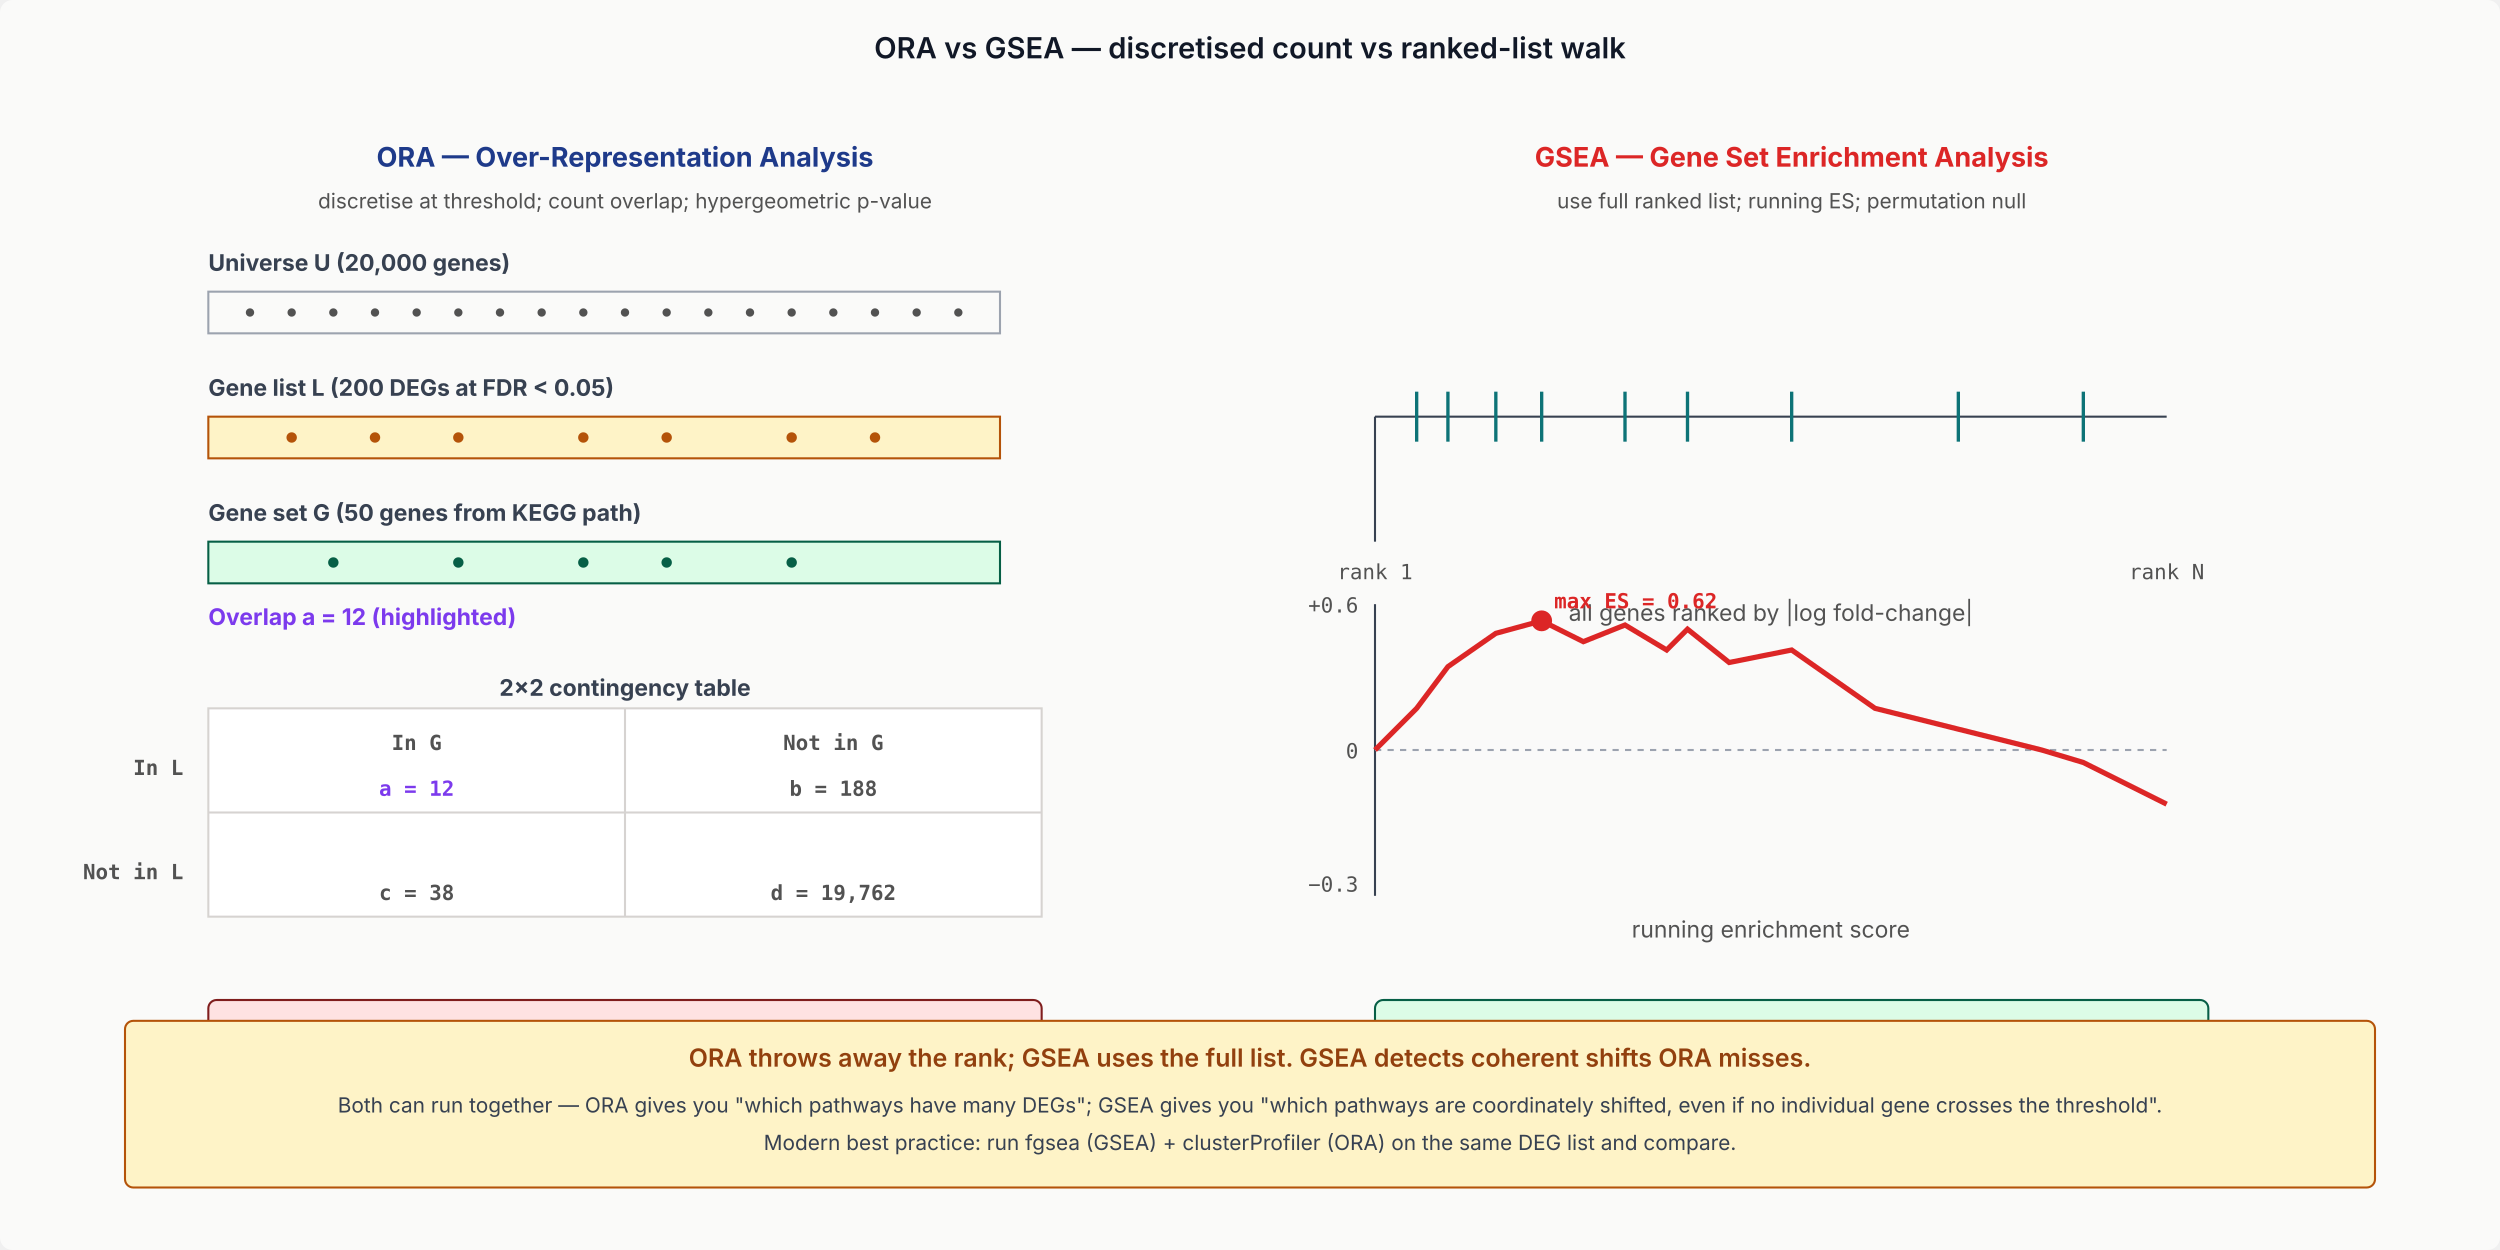
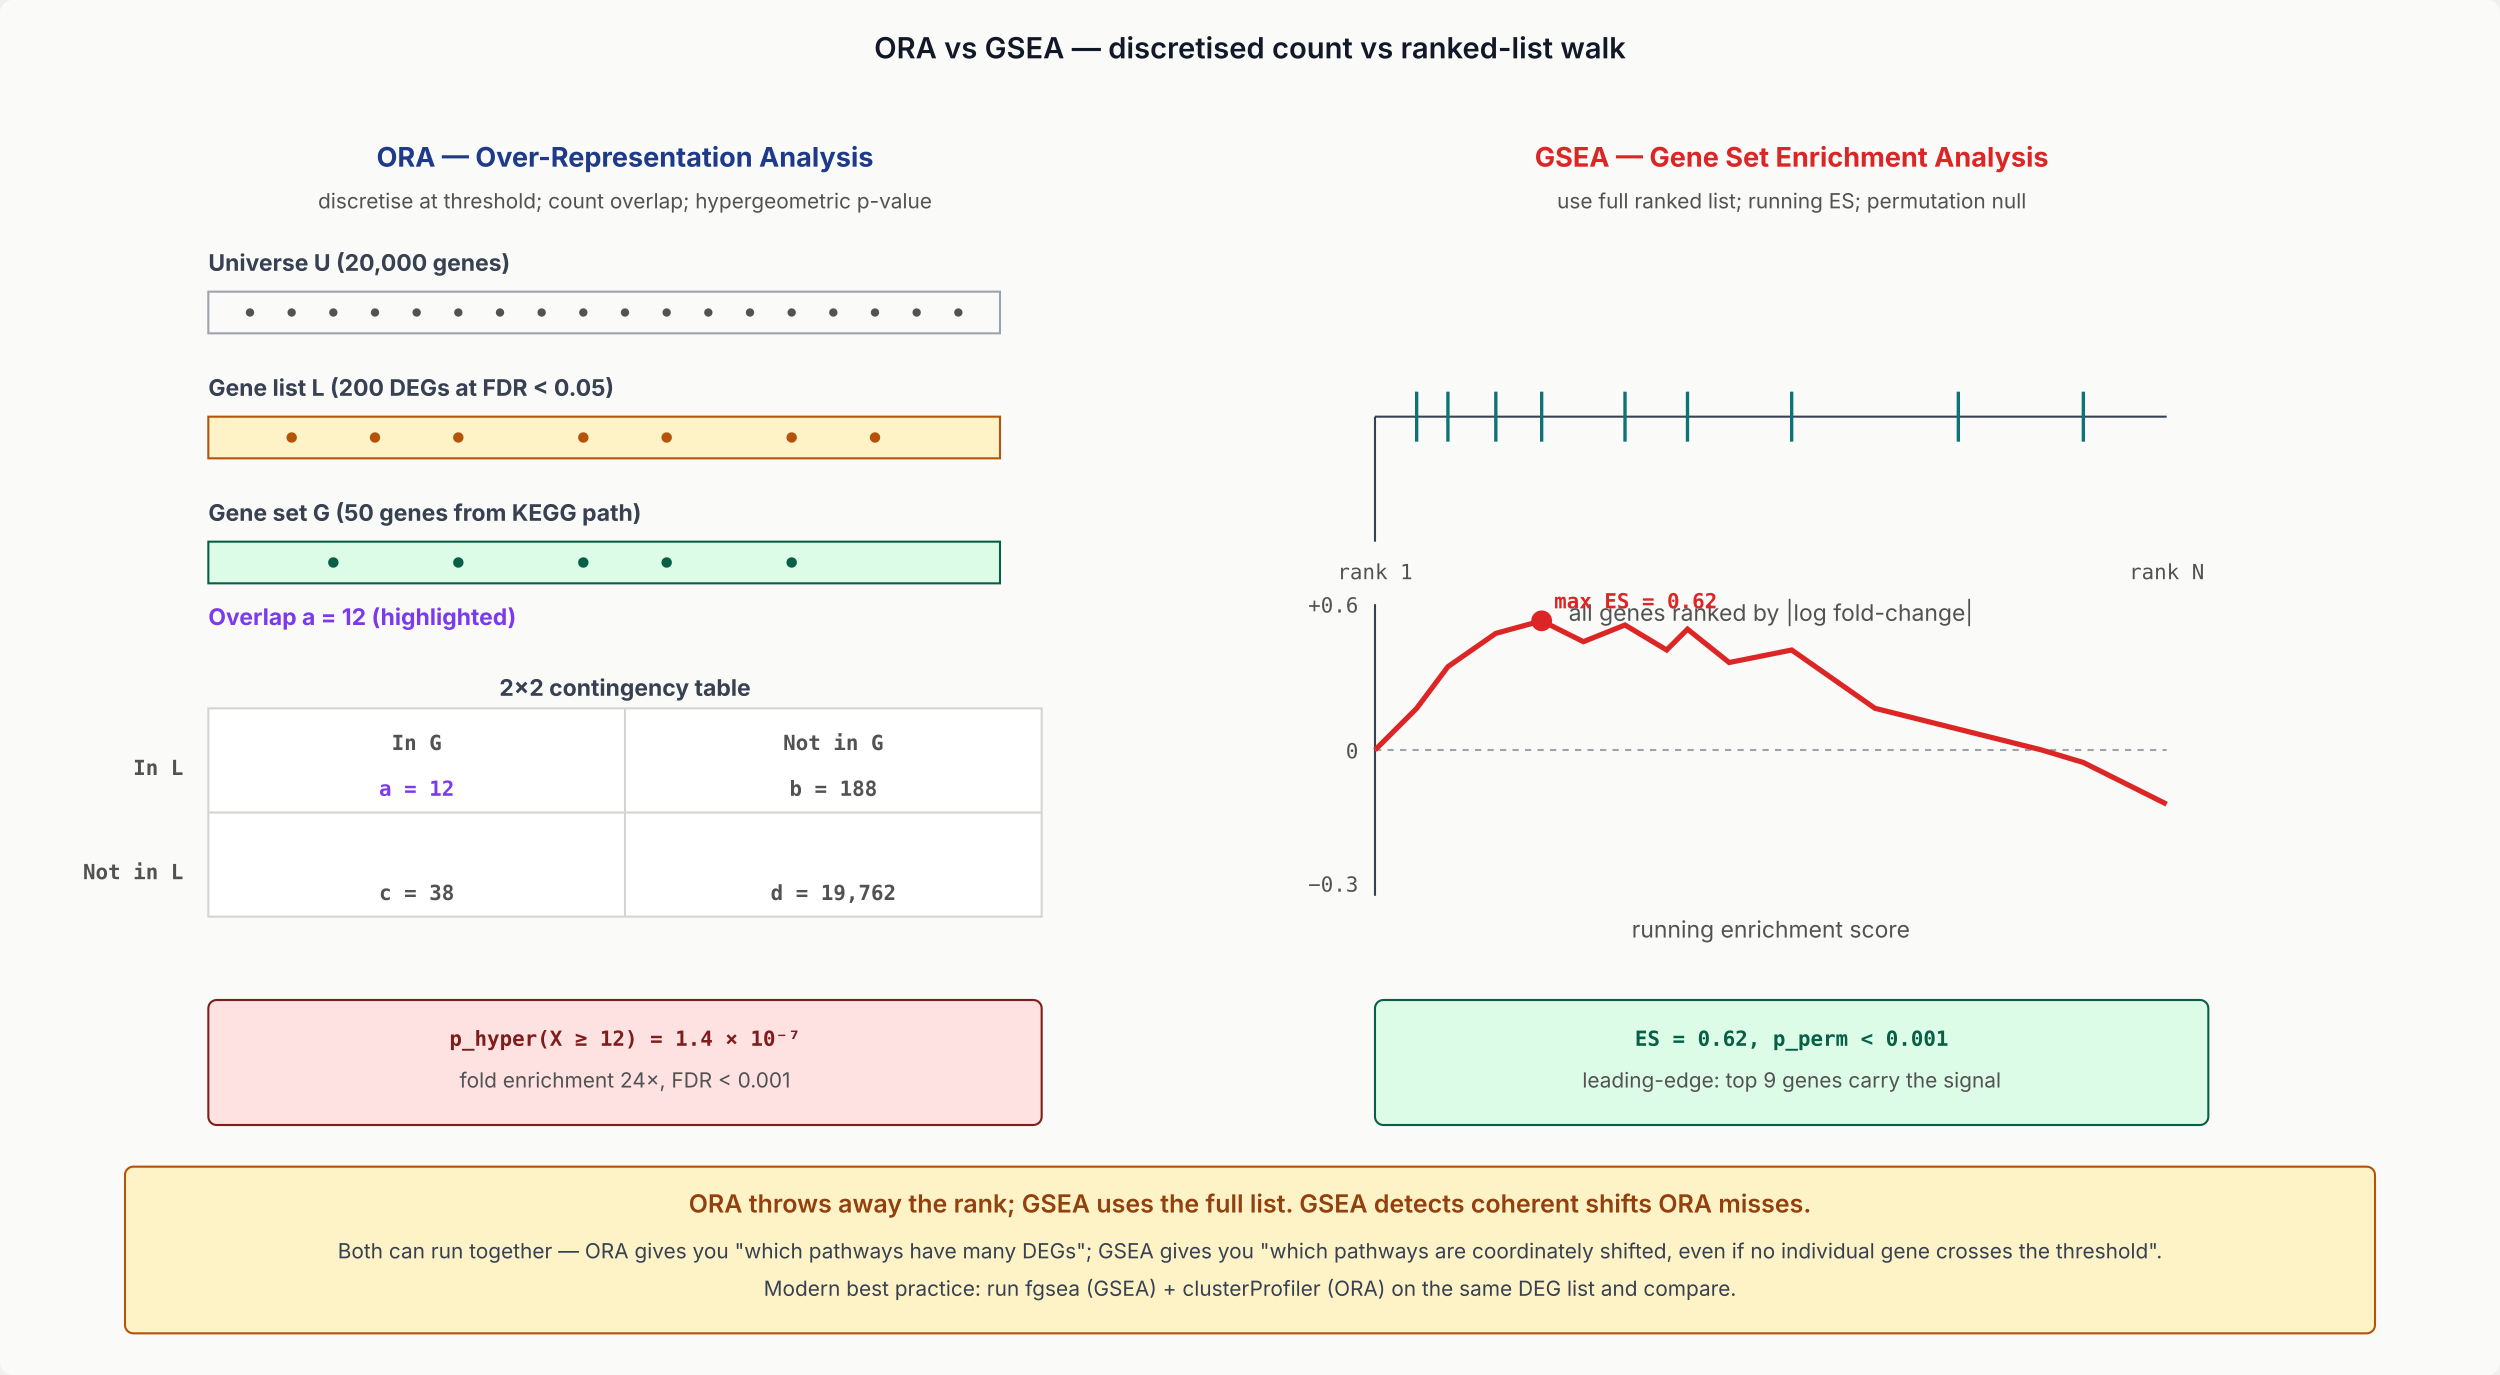
- <svg xmlns="http://www.w3.org/2000/svg" viewBox="0 0 1200 600" width="1200" height="600" font-family="Inter, sans-serif">
+ <svg xmlns="http://www.w3.org/2000/svg" viewBox="0 0 1200 660" width="1200" height="660" font-family="Inter, sans-serif">
  <defs>
    <style>text { font-family: Inter, sans-serif; } .mono { font-family: 'JetBrains Mono', monospace; font-size: 10px; }</style>
  </defs>
-   <rect width="1200" height="600" fill="#fafaf9" rx="6" />
+   <rect width="1200" height="660" fill="#fafaf9" rx="6" />
  <text x="600" y="28" text-anchor="middle" font-size="14" font-weight="600" fill="#111827">ORA vs GSEA — discretised count vs ranked-list walk</text>
  <g transform="translate(60,80)">
    <text x="240" y="0" text-anchor="middle" font-size="13" font-weight="700" fill="#1e3a8a">ORA — Over-Representation Analysis</text>
    <text x="240" y="20" text-anchor="middle" font-size="10" fill="#525252">discretise at threshold; count overlap; hypergeometric p-value</text>
    <g transform="translate(40,50)">
      <text x="0" y="0" font-size="11" font-weight="700" fill="#374151">Universe U (20,000 genes)</text>
      <rect x="0" y="10" width="380" height="20" fill="#fafaf9" stroke="#9ca3af" />
      <g fill="#525252">
        <circle cx="20" cy="20" r="2" />
        <circle cx="40" cy="20" r="2" />
        <circle cx="60" cy="20" r="2" />
        <circle cx="80" cy="20" r="2" />
        <circle cx="100" cy="20" r="2" />
        <circle cx="120" cy="20" r="2" />
        <circle cx="140" cy="20" r="2" />
        <circle cx="160" cy="20" r="2" />
        <circle cx="180" cy="20" r="2" />
        <circle cx="200" cy="20" r="2" />
        <circle cx="220" cy="20" r="2" />
        <circle cx="240" cy="20" r="2" />
        <circle cx="260" cy="20" r="2" />
        <circle cx="280" cy="20" r="2" />
        <circle cx="300" cy="20" r="2" />
        <circle cx="320" cy="20" r="2" />
        <circle cx="340" cy="20" r="2" />
        <circle cx="360" cy="20" r="2" />
      </g>
      <text x="0" y="60" font-size="11" font-weight="700" fill="#374151">Gene list L (200 DEGs at FDR &lt; 0.05)</text>
      <rect x="0" y="70" width="380" height="20" fill="#fef3c7" stroke="#b45309" />
      <g fill="#b45309">
        <circle cx="40" cy="80" r="2.5" />
        <circle cx="80" cy="80" r="2.5" />
        <circle cx="120" cy="80" r="2.5" />
        <circle cx="180" cy="80" r="2.5" />
        <circle cx="220" cy="80" r="2.5" />
        <circle cx="280" cy="80" r="2.5" />
        <circle cx="320" cy="80" r="2.5" />
      </g>
      <text x="0" y="120" font-size="11" font-weight="700" fill="#374151">Gene set G (50 genes from KEGG path)</text>
      <rect x="0" y="130" width="380" height="20" fill="#dcfce7" stroke="#065f46" />
      <g fill="#065f46">
        <circle cx="60" cy="140" r="2.5" />
        <circle cx="120" cy="140" r="2.5" />
        <circle cx="180" cy="140" r="2.5" />
        <circle cx="220" cy="140" r="2.5" />
        <circle cx="280" cy="140" r="2.5" />
      </g>
      <text x="0" y="170" font-size="11" font-weight="700" fill="#7c3aed">Overlap a = 12 (highlighted)</text>
    </g>
    <g transform="translate(40,260)">
      <text x="200" y="-6" text-anchor="middle" font-size="11" font-weight="700" fill="#374151">2×2 contingency table</text>
      <rect x="0" y="0" width="400" height="100" fill="#fff" stroke="#d6d3d1" />
      <line x1="200" y1="0" x2="200" y2="100" stroke="#d6d3d1" />
      <line x1="0" y1="50" x2="400" y2="50" stroke="#d6d3d1" />
      <text x="100" y="20" text-anchor="middle" font-size="10" font-weight="700" fill="#525252" class="mono">In G</text>
      <text x="300" y="20" text-anchor="middle" font-size="10" font-weight="700" fill="#525252" class="mono">Not in G</text>
      <text x="-12" y="32" text-anchor="end" font-size="10" font-weight="700" fill="#525252" class="mono">In L</text>
      <text x="-12" y="82" text-anchor="end" font-size="10" font-weight="700" fill="#525252" class="mono">Not in L</text>
      <text x="100" y="42" text-anchor="middle" font-size="14" font-weight="700" fill="#7c3aed" class="mono">a = 12</text>
      <text x="300" y="42" text-anchor="middle" font-size="14" font-weight="700" fill="#525252" class="mono">b = 188</text>
      <text x="100" y="92" text-anchor="middle" font-size="14" font-weight="700" fill="#525252" class="mono">c = 38</text>
      <text x="300" y="92" text-anchor="middle" font-size="14" font-weight="700" fill="#525252" class="mono">d = 19,762</text>
    </g>
    <g transform="translate(40,400)">
      <rect width="400" height="60" fill="#fee2e2" stroke="#7f1d1d" rx="4" />
      <text x="200" y="22" text-anchor="middle" font-size="12" font-weight="700" fill="#7f1d1d" class="mono">p_hyper(X ≥ 12) = 1.4 × 10⁻⁷</text>
      <text x="200" y="42" text-anchor="middle" font-size="10" fill="#525252">fold enrichment 24×, FDR &lt; 0.001</text>
    </g>
  </g>
  <g transform="translate(620,80)">
    <text x="240" y="0" text-anchor="middle" font-size="13" font-weight="700" fill="#dc2626">GSEA — Gene Set Enrichment Analysis</text>
    <text x="240" y="20" text-anchor="middle" font-size="10" fill="#525252">use full ranked list; running ES; permutation null</text>
    <g transform="translate(40,60)">
      <line x1="0" y1="60" x2="380" y2="60" stroke="#374151" />
      <line x1="0" y1="60" x2="0" y2="120" stroke="#374151" />
      <text x="0" y="138" text-anchor="middle" font-size="9" class="mono" fill="#525252">rank 1</text>
      <text x="380" y="138" text-anchor="middle" font-size="9" class="mono" fill="#525252">rank N</text>
      <text x="190" y="158" text-anchor="middle" font-size="11" fill="#525252">all genes ranked by |log fold-change|</text>
      <g stroke="#0d7377" stroke-width="1.6">
        <line x1="20" y1="48" x2="20" y2="72" />
        <line x1="35" y1="48" x2="35" y2="72" />
        <line x1="58" y1="48" x2="58" y2="72" />
        <line x1="80" y1="48" x2="80" y2="72" />
        <line x1="120" y1="48" x2="120" y2="72" />
        <line x1="150" y1="48" x2="150" y2="72" />
        <line x1="200" y1="48" x2="200" y2="72" />
        <line x1="280" y1="48" x2="280" y2="72" />
        <line x1="340" y1="48" x2="340" y2="72" />
      </g>
    </g>
    <g transform="translate(40,210)">
      <line x1="0" y1="0" x2="0" y2="140" stroke="#374151" />
      <line x1="0" y1="70" x2="380" y2="70" stroke="#9ca3af" stroke-dasharray="3 3" />
      <text x="-8" y="4" text-anchor="end" font-size="9" class="mono" fill="#525252">+0.6</text>
      <text x="-8" y="74" text-anchor="end" font-size="9" class="mono" fill="#525252">0</text>
      <text x="-8" y="138" text-anchor="end" font-size="9" class="mono" fill="#525252">−0.3</text>
      <path d="M 0 70 L 20 50 L 35 30 L 58 14 L 80 8 L 100 18 L 120 10 L 140 22 L 150 12 L 170 28 L 200 22 L 240 50 L 280 60 L 320 70 L 340 76 L 380 96" stroke="#dc2626" stroke-width="2.5" fill="none" />
      <circle cx="80" cy="8" r="5" fill="#dc2626" />
      <text x="86" y="2" font-size="10" font-weight="700" fill="#dc2626" class="mono">max ES = 0.62</text>
      <text x="190" y="160" text-anchor="middle" font-size="11" fill="#525252">running enrichment score</text>
    </g>
    <g transform="translate(40,400)">
      <rect width="400" height="60" fill="#dcfce7" stroke="#065f46" rx="4" />
      <text x="200" y="22" text-anchor="middle" font-size="12" font-weight="700" fill="#065f46" class="mono">ES = 0.62, p_perm &lt; 0.001</text>
      <text x="200" y="42" text-anchor="middle" font-size="10" fill="#525252">leading-edge: top 9 genes carry the signal</text>
    </g>
  </g>
-   <g transform="translate(60,490)">
+   <g transform="translate(60,560)">
    <rect width="1080" height="80" fill="#fef3c7" stroke="#b45309" rx="4" />
    <text x="540" y="22" text-anchor="middle" font-size="12" font-weight="600" fill="#92400e">ORA throws away the rank; GSEA uses the full list. GSEA detects coherent shifts ORA misses.</text>
    <text x="540" y="44" text-anchor="middle" font-size="10" fill="#374151">Both can run together — ORA gives you "which pathways have many DEGs"; GSEA gives you "which pathways are coordinately shifted, even if no individual gene crosses the threshold".</text>
    <text x="540" y="62" text-anchor="middle" font-size="10" fill="#374151">Modern best practice: run fgsea (GSEA) + clusterProfiler (ORA) on the same DEG list and compare.</text>
  </g>
</svg>
